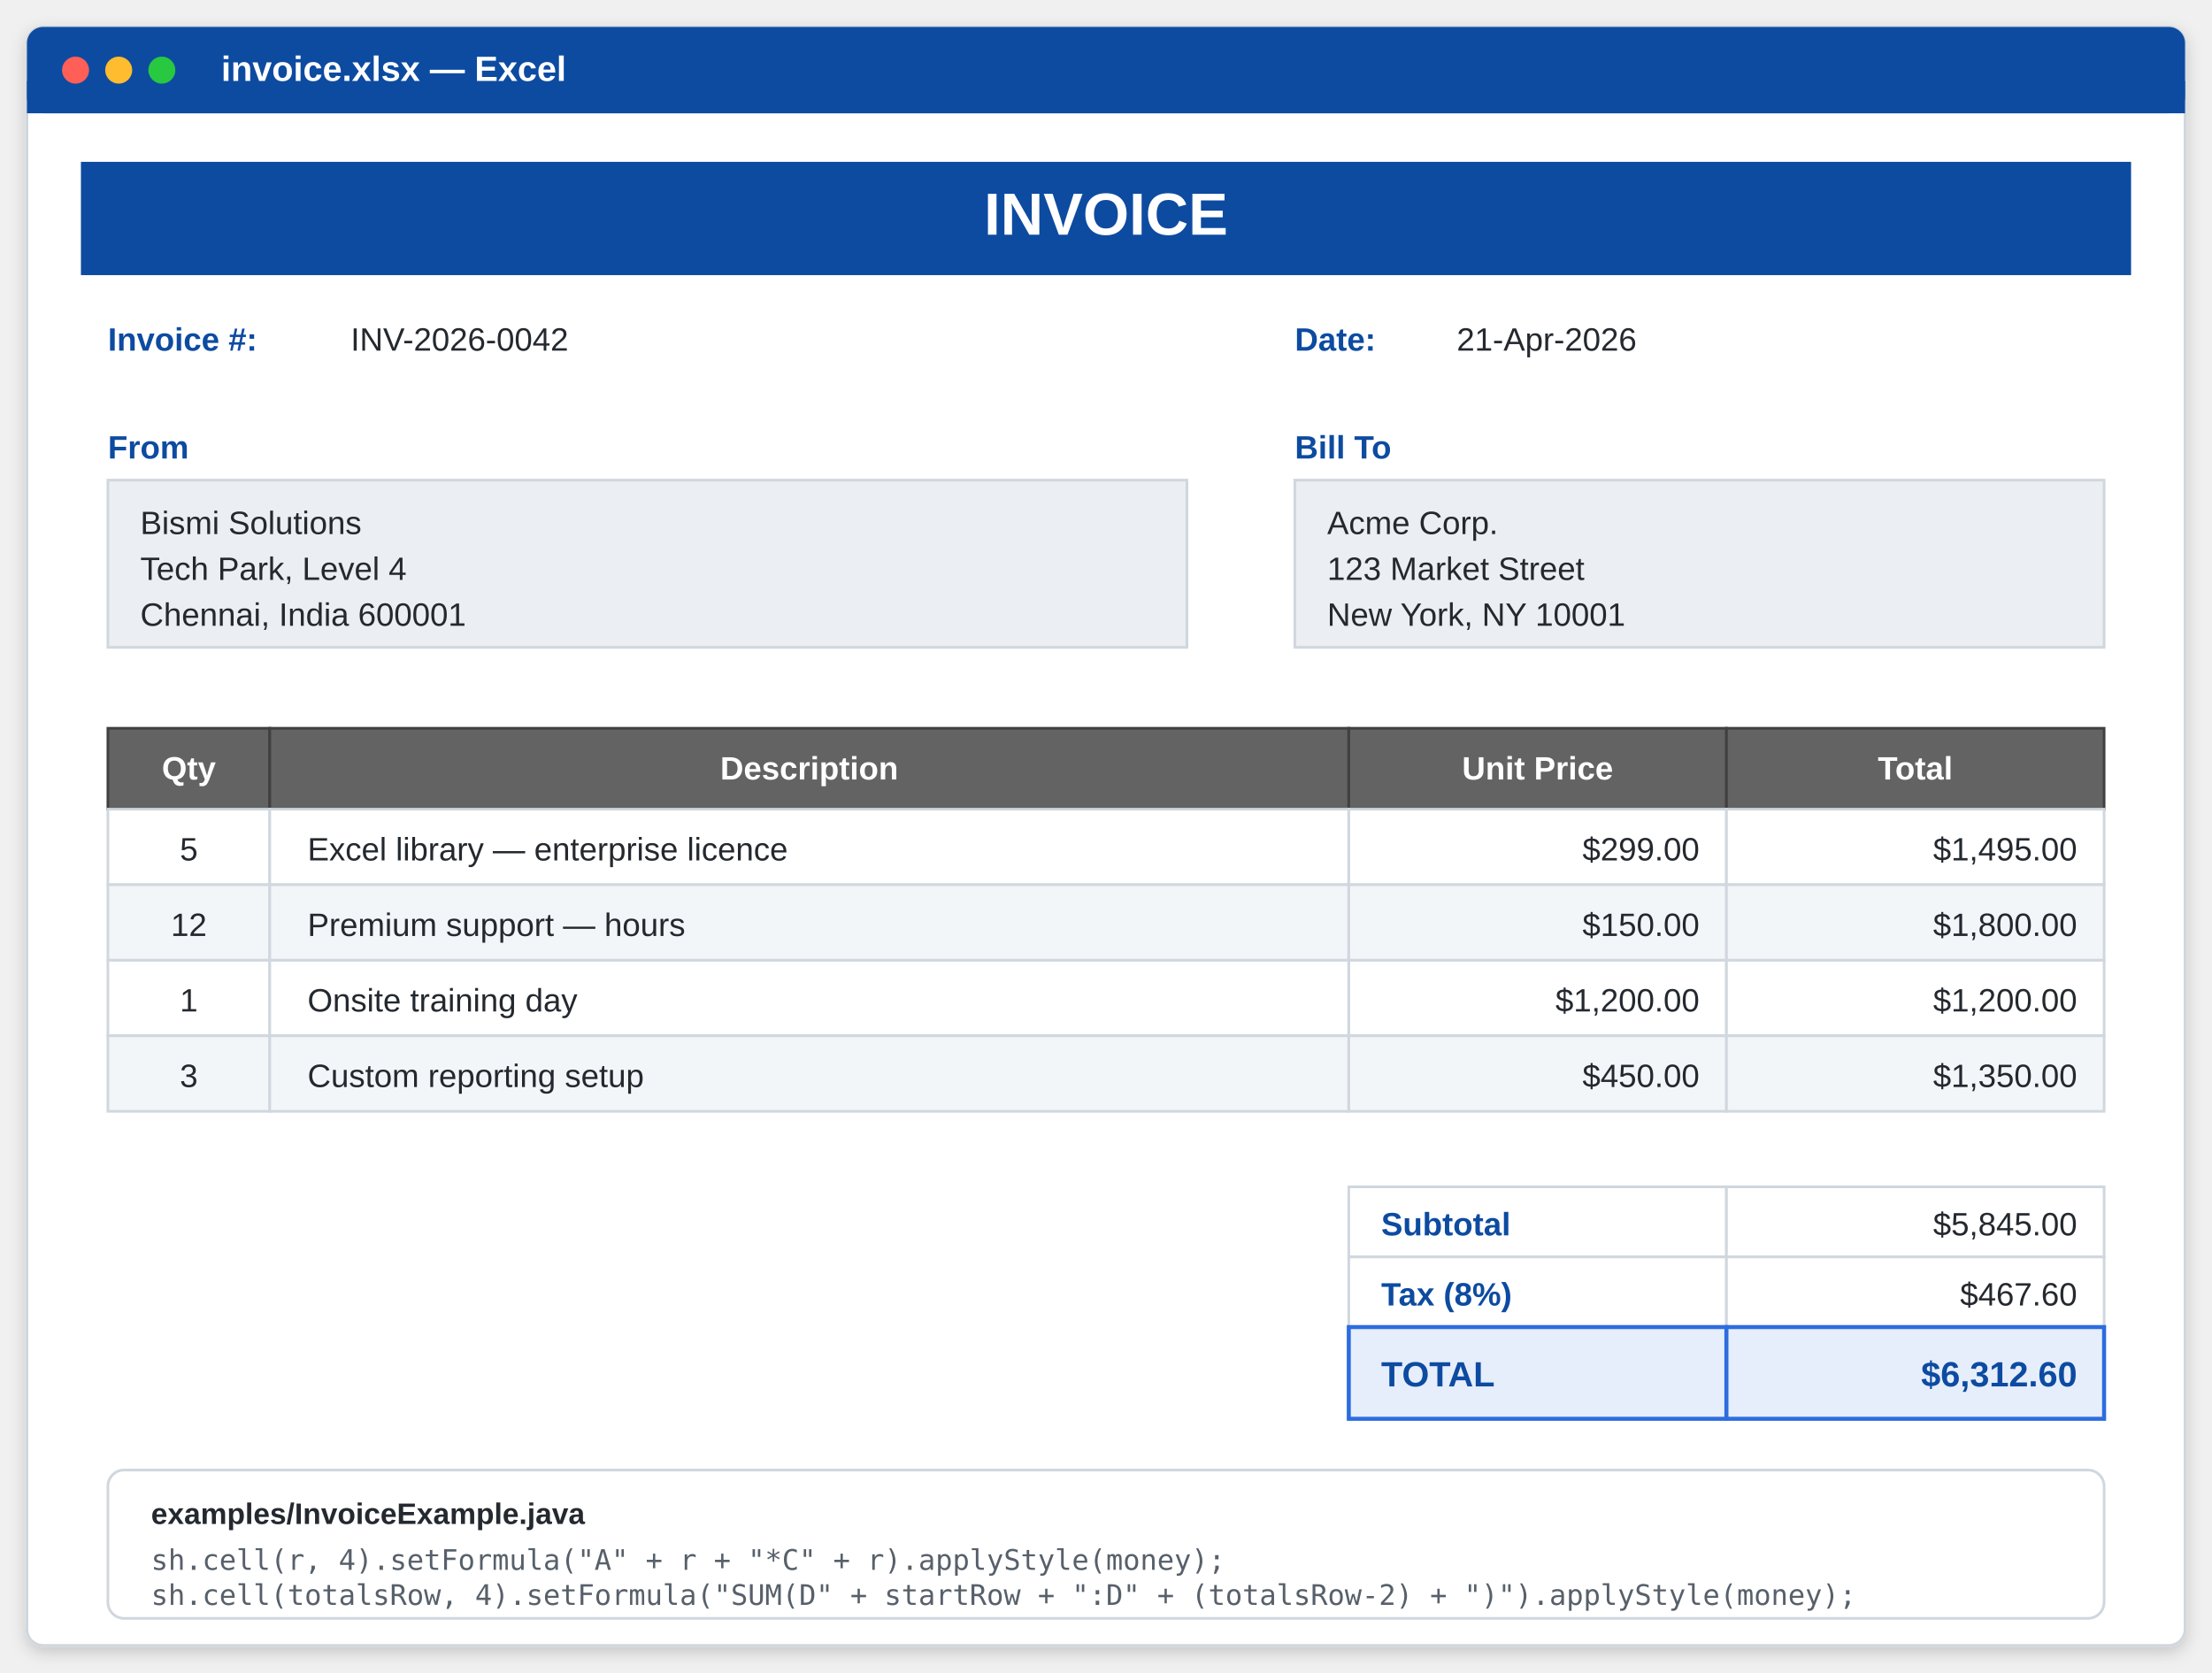
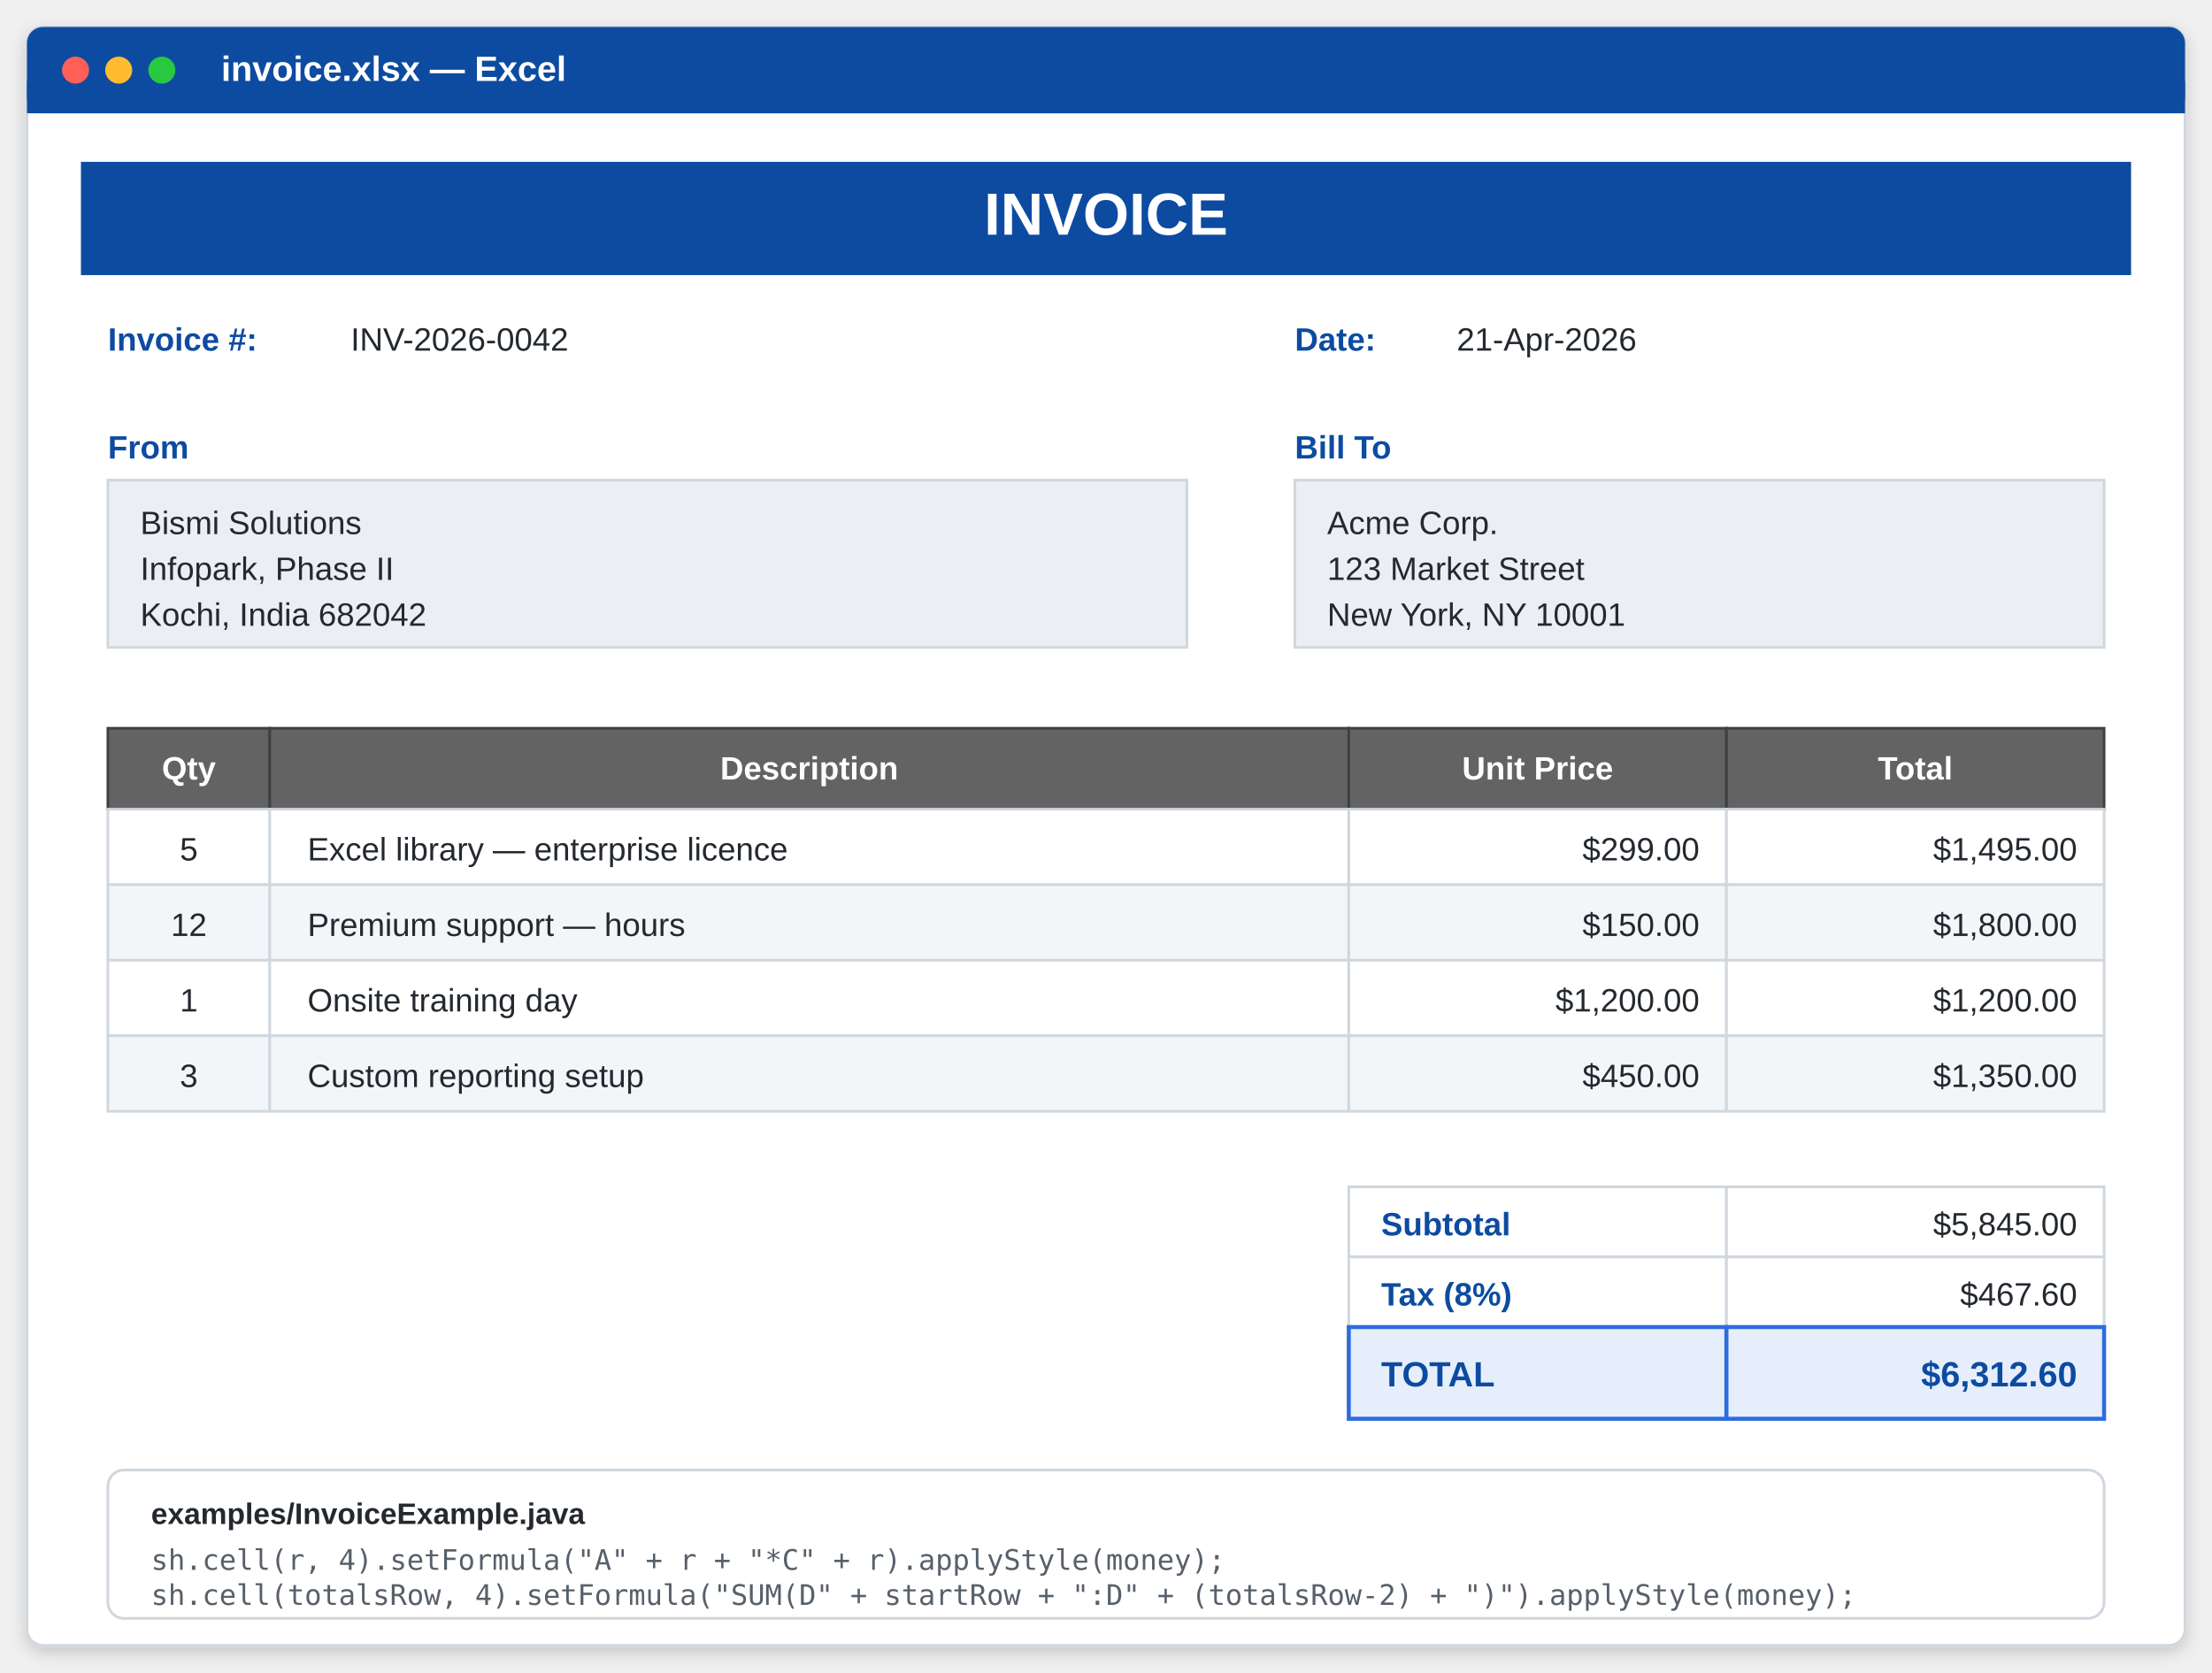
<svg xmlns="http://www.w3.org/2000/svg" viewBox="0 0 820 620" font-family="Segoe UI, Arial, sans-serif">
  <defs>
    <filter id="shadow" x="-5%" y="-5%" width="110%" height="115%">
      <feDropShadow dx="0" dy="2" stdDeviation="3" flood-opacity="0.18" />
    </filter>
  </defs>
  <rect x="10" y="10" width="800" height="600" rx="6" fill="#ffffff" stroke="#d0d7de" filter="url(#shadow)" />
  <rect x="10" y="10" width="800" height="32" rx="6" fill="#0d4ba1" />
  <rect x="10" y="30" width="800" height="12" fill="#0d4ba1" />
  <circle cx="28" cy="26" r="5" fill="#ff5f57" />
  <circle cx="44" cy="26" r="5" fill="#febc2e" />
  <circle cx="60" cy="26" r="5" fill="#28c840" />
  <text x="82" y="30" fill="#ffffff" font-size="13" font-weight="600">invoice.xlsx — Excel</text>
  <rect x="30" y="60" width="760" height="42" fill="#0d4ba1" />
  <text x="410" y="87" font-size="22" font-weight="700" fill="#ffffff" text-anchor="middle">INVOICE</text>
  <text x="40" y="130" font-size="12" fill="#0d4ba1" font-weight="700">Invoice #:</text>
  <text x="130" y="130" font-size="12" fill="#24292f">INV-2026-0042</text>
  <text x="480" y="130" font-size="12" fill="#0d4ba1" font-weight="700">Date:</text>
  <text x="540" y="130" font-size="12" fill="#24292f">21-Apr-2026</text>
  <text x="40" y="170" font-size="12" fill="#0d4ba1" font-weight="700">From</text>
  <text x="480" y="170" font-size="12" fill="#0d4ba1" font-weight="700">Bill To</text>
  <rect x="40" y="178" width="400" height="62" fill="#ebeef2" stroke="#d0d7de" />
  <text x="52" y="198" font-size="12" fill="#24292f">Bismi Solutions</text>
-   <text x="52" y="215" font-size="12" fill="#24292f">Tech Park, Level 4</text>
-   <text x="52" y="232" font-size="12" fill="#24292f">Chennai, India 600001</text>
+   <text x="52" y="215" font-size="12" fill="#24292f">Infopark, Phase II</text>
+   <text x="52" y="232" font-size="12" fill="#24292f">Kochi, India 682042</text>
  <rect x="480" y="178" width="300" height="62" fill="#ebeef2" stroke="#d0d7de" />
  <text x="492" y="198" font-size="12" fill="#24292f">Acme Corp.</text>
  <text x="492" y="215" font-size="12" fill="#24292f">123 Market Street</text>
  <text x="492" y="232" font-size="12" fill="#24292f">New York, NY 10001</text>
  <rect x="40" y="270" width="60" height="30" fill="#636363" stroke="#404040" />
  <rect x="100" y="270" width="400" height="30" fill="#636363" stroke="#404040" />
  <rect x="500" y="270" width="140" height="30" fill="#636363" stroke="#404040" />
  <rect x="640" y="270" width="140" height="30" fill="#636363" stroke="#404040" />
  <g font-size="12" font-weight="700" fill="#ffffff" text-anchor="middle">
    <text x="70" y="289">Qty</text>
    <text x="300" y="289">Description</text>
    <text x="570" y="289">Unit Price</text>
    <text x="710" y="289">Total</text>
  </g>
  <g font-size="12" fill="#24292f">
    <rect x="40" y="300" width="60" height="28" fill="#ffffff" stroke="#d0d7de" />
    <rect x="100" y="300" width="400" height="28" fill="#ffffff" stroke="#d0d7de" />
    <rect x="500" y="300" width="140" height="28" fill="#ffffff" stroke="#d0d7de" />
    <rect x="640" y="300" width="140" height="28" fill="#ffffff" stroke="#d0d7de" />
    <text x="70" y="319" text-anchor="middle">5</text>
    <text x="114" y="319">Excel library — enterprise licence</text>
    <text x="630" y="319" text-anchor="end">$299.00</text>
    <text x="770" y="319" text-anchor="end">$1,495.00</text>
    <rect x="40" y="328" width="60" height="28" fill="#f3f6f9" stroke="#d0d7de" />
    <rect x="100" y="328" width="400" height="28" fill="#f3f6f9" stroke="#d0d7de" />
    <rect x="500" y="328" width="140" height="28" fill="#f3f6f9" stroke="#d0d7de" />
    <rect x="640" y="328" width="140" height="28" fill="#f3f6f9" stroke="#d0d7de" />
    <text x="70" y="347" text-anchor="middle">12</text>
    <text x="114" y="347">Premium support — hours</text>
    <text x="630" y="347" text-anchor="end">$150.00</text>
    <text x="770" y="347" text-anchor="end">$1,800.00</text>
    <rect x="40" y="356" width="60" height="28" fill="#ffffff" stroke="#d0d7de" />
    <rect x="100" y="356" width="400" height="28" fill="#ffffff" stroke="#d0d7de" />
    <rect x="500" y="356" width="140" height="28" fill="#ffffff" stroke="#d0d7de" />
    <rect x="640" y="356" width="140" height="28" fill="#ffffff" stroke="#d0d7de" />
    <text x="70" y="375" text-anchor="middle">1</text>
    <text x="114" y="375">Onsite training day</text>
    <text x="630" y="375" text-anchor="end">$1,200.00</text>
    <text x="770" y="375" text-anchor="end">$1,200.00</text>
    <rect x="40" y="384" width="60" height="28" fill="#f3f6f9" stroke="#d0d7de" />
    <rect x="100" y="384" width="400" height="28" fill="#f3f6f9" stroke="#d0d7de" />
    <rect x="500" y="384" width="140" height="28" fill="#f3f6f9" stroke="#d0d7de" />
    <rect x="640" y="384" width="140" height="28" fill="#f3f6f9" stroke="#d0d7de" />
    <text x="70" y="403" text-anchor="middle">3</text>
    <text x="114" y="403">Custom reporting setup</text>
    <text x="630" y="403" text-anchor="end">$450.00</text>
    <text x="770" y="403" text-anchor="end">$1,350.00</text>
  </g>
  <rect x="500" y="440" width="140" height="26" fill="#ffffff" stroke="#d0d7de" />
  <rect x="640" y="440" width="140" height="26" fill="#ffffff" stroke="#d0d7de" />
  <text x="512" y="458" font-size="12" fill="#0d4ba1" font-weight="700">Subtotal</text>
  <text x="770" y="458" font-size="12" fill="#24292f" text-anchor="end">$5,845.00</text>
  <rect x="500" y="466" width="140" height="26" fill="#ffffff" stroke="#d0d7de" />
  <rect x="640" y="466" width="140" height="26" fill="#ffffff" stroke="#d0d7de" />
  <text x="512" y="484" font-size="12" fill="#0d4ba1" font-weight="700">Tax (8%)</text>
  <text x="770" y="484" font-size="12" fill="#24292f" text-anchor="end">$467.60</text>
  <rect x="500" y="492" width="140" height="34" fill="#e6eefc" stroke="#2d6cdf" stroke-width="1.5" />
  <rect x="640" y="492" width="140" height="34" fill="#e6eefc" stroke="#2d6cdf" stroke-width="1.5" />
  <text x="512" y="514" font-size="13" fill="#0d4ba1" font-weight="700">TOTAL</text>
  <text x="770" y="514" font-size="13" fill="#0d4ba1" font-weight="700" text-anchor="end">$6,312.60</text>
  <rect x="40" y="545" width="740" height="55" rx="6" fill="#fff" stroke="#d0d7de" />
  <text x="56" y="565" font-size="11" fill="#24292f" font-weight="700">examples/InvoiceExample.java</text>
  <text x="56" y="582" font-size="10.5" fill="#57606a" font-family="Consolas, monospace">sh.cell(r, 4).setFormula("A" + r + "*C" + r).applyStyle(money);</text>
  <text x="56" y="595" font-size="10.5" fill="#57606a" font-family="Consolas, monospace">sh.cell(totalsRow, 4).setFormula("SUM(D" + startRow + ":D" + (totalsRow-2) + ")").applyStyle(money);</text>
</svg>
